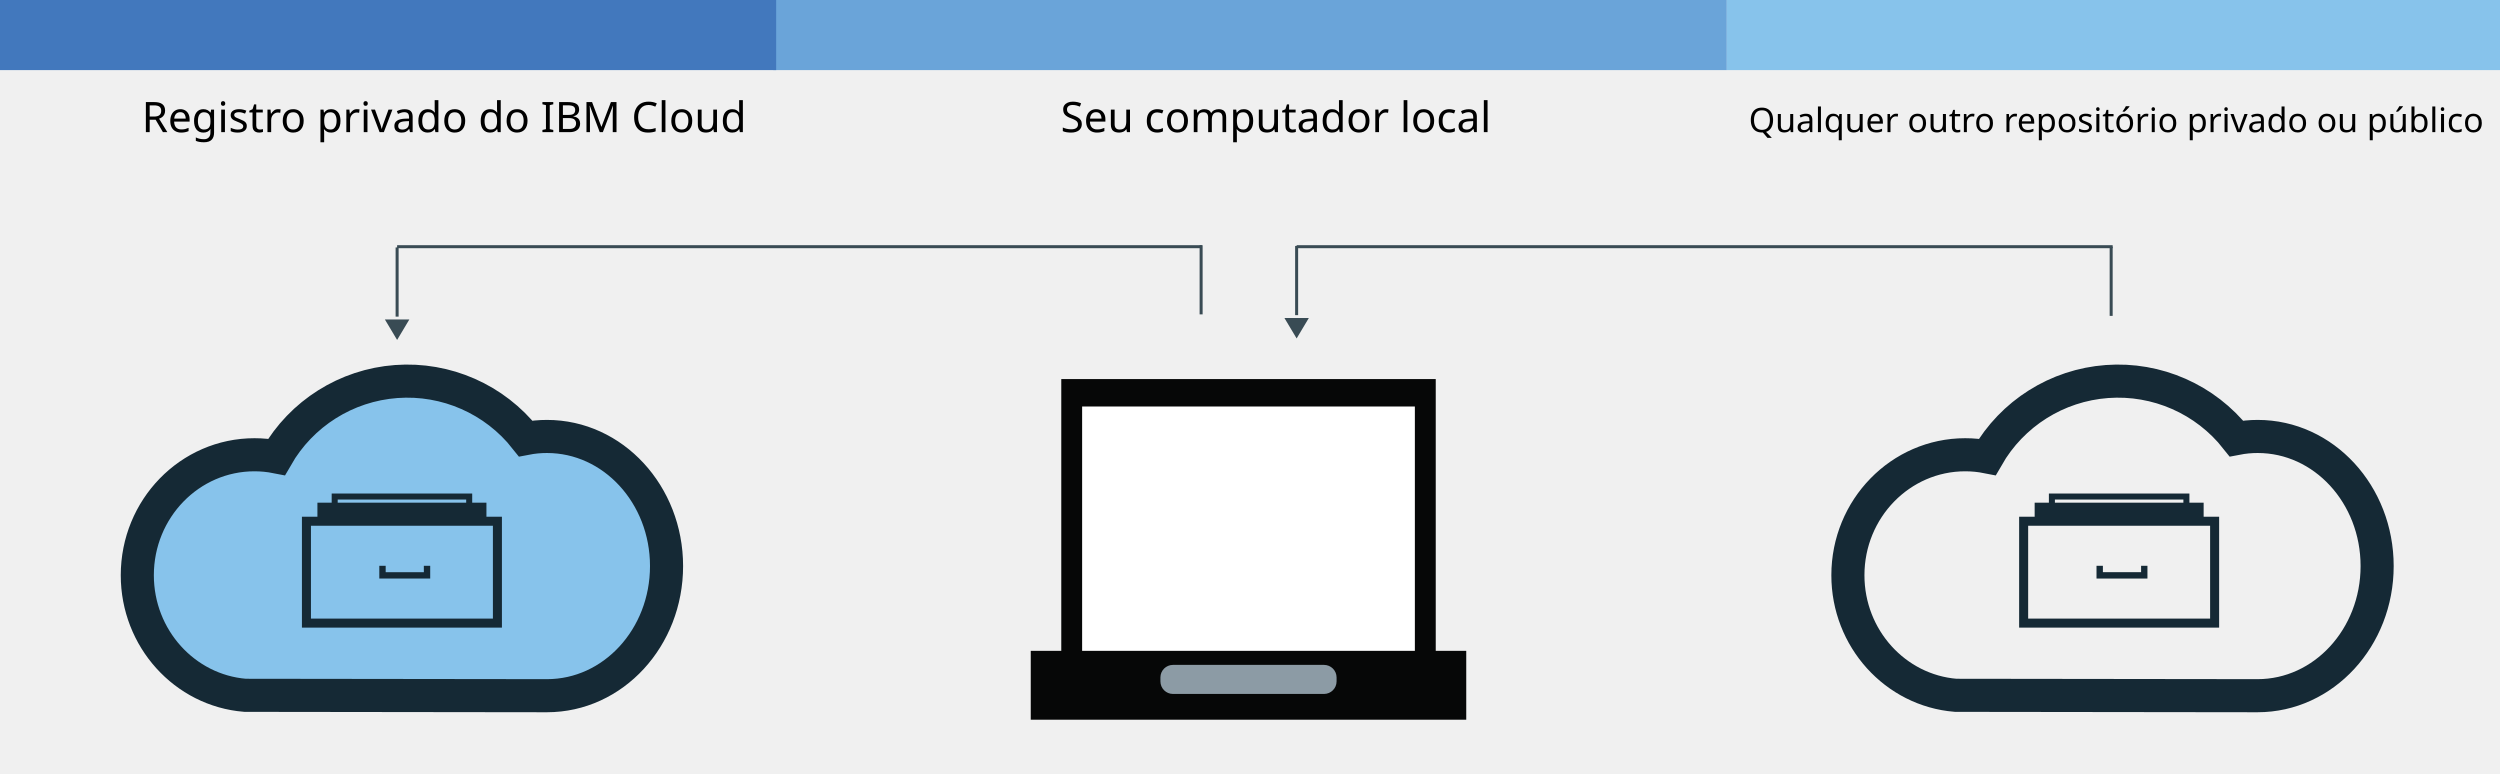
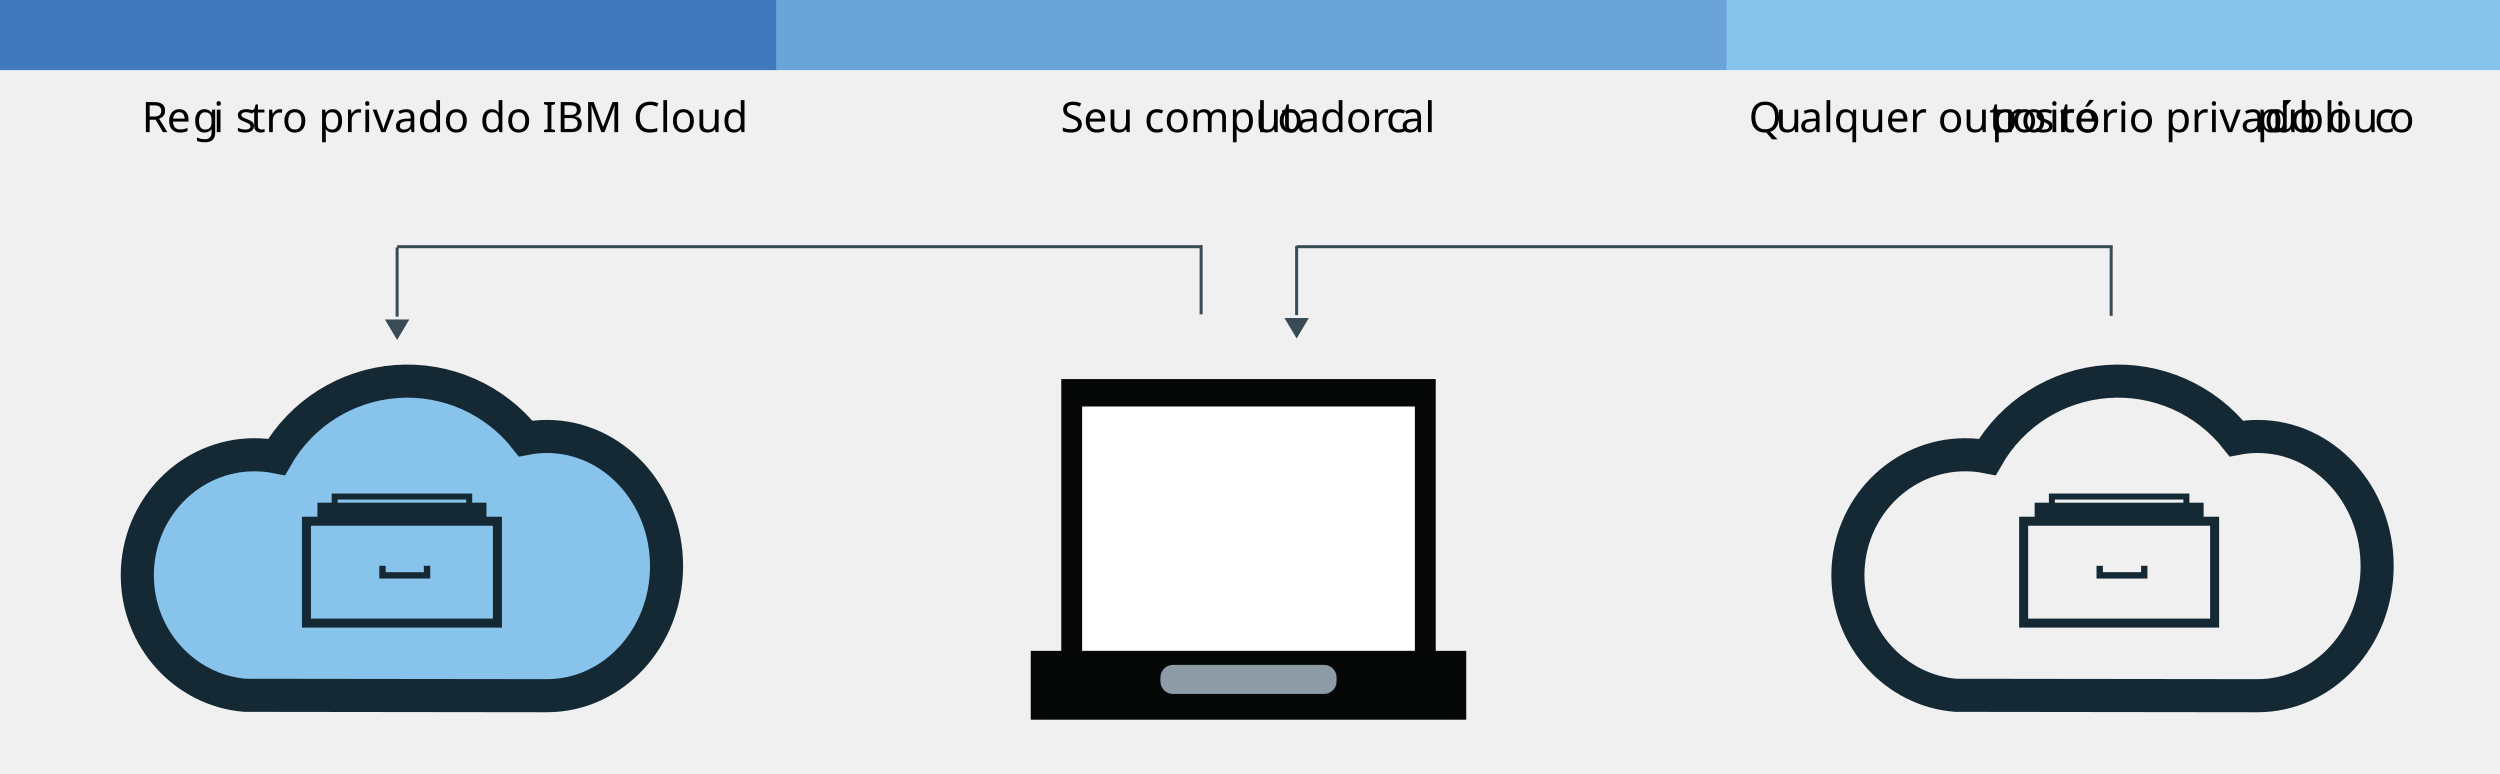
- <svg xmlns="http://www.w3.org/2000/svg" id="8a2151fb-88ef-457d-b7ec-bfa7f1e3e656" data-name="Layer 1" viewBox="0 0 831 257" version="1.1">
-   <defs id="defs112" />
+ <svg xmlns="http://www.w3.org/2000/svg" id="8a2151fb-88ef-457d-b7ec-bfa7f1e3e656" data-name="Layer 1" viewBox="0 0 831 257">
  <path id="ce3f00cc-62b2-43ff-97de-39f90dd8ffae" data-name="&lt;Path&gt;" d="M257,0H574V23.3H257Z" fill="#6aa4d9" />
  <path id="148a5eb6-df88-4f33-b362-d3d8ce114c44" data-name="&lt;Path&gt;" d="M574,0H831V23.3H574Z" fill="#87c3eb" />
  <g id="10fb2a08-3ee6-4061-96fb-31503b7362b3" data-name="&lt;Group&gt;">
    <path id="d03ee414-6941-420c-8859-22e16f18125c" data-name="&lt;Path&gt;" d="M127.94,106.2,132,113l4.06-6.8Z" fill="#394b54" />
  </g>
  <path id="525b2ac2-ea9d-4fbc-81b4-7cdf198de918" data-name="&lt;Path&gt;" d="M0,0H258V23.3H0Z" fill="#4278bd" />
  <path id="fdf0b69f-7cd4-4857-b183-b2c9fd283bb3" data-name="&lt;Path&gt;" d="M132,82H399.5" fill="none" stroke="#394b54" stroke-miterlimit="10" />
-   <text transform="translate(47.13 43.93)" font-size="14" font-family="IBMPlexSans, IBM Plex Sans" style="isolation:isolate;-inkscape-font-specification:'IBMPlexSans, IBM Plex Sans, Normal';font-family:IBMPlexSans, 'IBM Plex Sans';font-weight:normal;font-style:normal;font-stretch:normal;font-variant:normal;font-size:14px;text-anchor:start;text-align:start;writing-mode:lr;line-height:125%;" id="text11">
-     <tspan id="tspan3448">Registro privado do  IBM Cloud</tspan>
+   <text transform="translate(47.13 43.93)" font-size="14" font-family="IBMPlexSans, IBM Plex Sans" style="isolation:isolate">
+     <tspan letter-spacing="-0.01em">R</tspan>
+     <tspan x="8.34" y="0" letter-spacing="0em">e</tspan>
+     <tspan x="16.98" y="0" letter-spacing="-0.01em">g</tspan>
+     <tspan x="23.74" y="0">i</tspan>
+     <tspan x="31.22" y="0" letter-spacing="0em">s</tspan>
+     <tspan x="36.08" y="0">tro privado do IBM Cloud</tspan>
+     <tspan x="116.2" y="0" letter-spacing="0em" />
+     <tspan x="121.27" y="0" />
+     <tspan x="139.84" y="0" letter-spacing="-0.01em" />
+     <tspan x="146.56" y="0" />
+     <tspan x="151.48" y="0" letter-spacing="0.01em" />
+     <tspan x="156.76" y="0" />
  </text>
-   <text transform="translate(352.56 43.93)" font-size="14" font-family="IBMPlexSans, IBM Plex Sans" style="isolation:isolate;-inkscape-font-specification:'IBMPlexSans, IBM Plex Sans, Normal';font-family:IBMPlexSans, 'IBM Plex Sans';font-weight:normal;font-style:normal;font-stretch:normal;font-variant:normal;font-size:14px;text-anchor:start;text-align:start;writing-mode:lr;line-height:125%;" id="text37">
-     <tspan id="tspan3442">Seu computador local</tspan>
+   <text transform="translate(352.56 43.93)" font-size="14" font-family="IBMPlexSans, IBM Plex Sans" style="isolation:isolate">
+     <tspan letter-spacing="-0.05em">S</tspan>
+     <tspan x="7.6" y="0">eu computador </tspan>
+     <tspan x="65.11" y="0" letter-spacing="-0.01em">l</tspan>
+     <tspan x="72.07" y="0">o</tspan>
+     <tspan x="108.2" y="0" letter-spacing="0em">c</tspan>
+     <tspan x="113.06" y="0" letter-spacing="0em">al</tspan>
  </text>
  <path id="725f6b61-84ed-46aa-8879-94041a5dc3b2" data-name="&lt;Path&gt;" d="M701.75,82v23" fill="none" stroke="#394b54" stroke-miterlimit="10" />
  <path id="f14214fe-9ec7-4377-b205-8f4ce22a05f0" data-name="&lt;Path&gt;" d="M132,82.25v23" fill="none" stroke="#394b54" stroke-miterlimit="10" />
  <g id="0d3a2756-a2a9-4c79-85d8-608b49695707" data-name="&lt;Group&gt;">
    <path id="a1c9d864-a7e8-4305-96a8-5d2074e5e43d" data-name="&lt;Path&gt;" d="M426.94,105.7l4.06,6.8,4.06-6.8Z" fill="#394b54" />
  </g>
  <path id="cc7e49e3-3eba-454e-856d-6a9389a1ceba" data-name="&lt;Path&gt;" d="M431,81.75v23" fill="none" stroke="#394b54" stroke-miterlimit="10" />
  <path id="a572a3a7-b452-42dc-a0eb-e07307168d5e" data-name="&lt;Path&gt;" d="M399.25,81.5v23" fill="none" stroke="#394b54" stroke-miterlimit="10" />
  <path id="832a1625-3329-4785-8f1f-f75e9f3d0886" data-name="&lt;Path&gt;" d="M431,82H702.25" fill="none" stroke="#394b54" stroke-miterlimit="10" />
-   <rect x="399.5" y="71.5" width="15.5" height="19.5" fill="none" id="rect58" />
+   <rect x="399.5" y="71.5" width="15.5" height="19.5" fill="none" />
  <path id="e99522dd-adef-4ce5-907d-8d91b47a08df" data-name="&lt;Path&gt;" d="M181.82,145.08a36.89,36.89,0,0,0-7.09.68,50.09,50.09,0,0,0-82.8,6.12,37.83,37.83,0,0,0-7.34-.72c-21.52,0-38.95,17.93-38.95,40.05,0,21,15.77,38.28,35.83,39.91l100.13.13h.22c22,0,39.74-19.29,39.74-43.09S203.77,145.08,181.82,145.08Z" fill="#87c3eb" stroke="#152935" stroke-miterlimit="10" stroke-width="11" />
  <path id="74fb0e0b-4e9a-4824-966c-126e2122dded" data-name="&lt;Path&gt;" d="M750.47,145.08a36.89,36.89,0,0,0-7.09.68,50.09,50.09,0,0,0-82.8,6.12,37.83,37.83,0,0,0-7.34-.72c-21.52,0-39,17.93-39,40.05,0,21,15.77,38.28,35.83,39.91l100.13.13h.22c21.95,0,39.74-19.29,39.74-43.09S772.42,145.08,750.47,145.08Z" fill="none" stroke="#152935" stroke-miterlimit="10" stroke-width="11" />
  <rect id="ddb78052-7939-4cde-86aa-aba469e38c3c" data-name="&lt;Rectangle&gt;" x="352.77" y="126" width="124.47" height="90.67" fill="#060707" />
  <g id="27dd9f5f-0f34-410a-9cf2-659aefd6a2b5" data-name="&lt;Group&gt;">
    <rect id="51b79e7b-4bcb-450f-984a-f5ca3bdec73d" data-name="&lt;Rectangle&gt;" x="361.89" y="137.31" width="106.23" height="77.38" fill="#fff" />
    <path id="c087a8f1-5c69-46b5-bd51-f99d212f1f93" data-name="&lt;Compound Path&gt;" d="M470.3,216.88H359.7V135.12H470.3ZM364.08,212.5H465.92v-73H364.08Z" fill="#fff" />
  </g>
  <rect id="b63eb18c-b563-4bb9-aa60-2655b87aa2d9" data-name="&lt;Rectangle&gt;" x="342.62" y="216.34" width="144.76" height="22.89" fill="#060707" />
  <rect id="f69ebd71-33c6-4c84-9b71-528ee9676ebb" data-name="&lt;Rectangle&gt;" x="385.72" y="221.01" width="58.56" height="9.66" rx="4.18" ry="4.18" fill="#8c9ba5" />
-   <rect x="672.66" y="173.26" width="63.48" height="33.86" fill="none" stroke="#152935" stroke-miterlimit="10" stroke-width="3" id="rect68" />
-   <line x1="676.32" y1="170.09" x2="732.49" y2="170.09" fill="none" stroke="#152935" stroke-miterlimit="10" stroke-width="6" id="line70" />
-   <rect x="682.05" y="165.05" width="44.71" height="5.03" fill="none" stroke="#152935" stroke-miterlimit="10" stroke-width="2" id="rect72" />
-   <path d="M711.7,190.19H699v-2.12h-2.12v4.24h16.93v-4.24H711.7Z" fill="#152935" id="path74" />
-   <rect x="101.86" y="173.26" width="63.48" height="33.86" fill="none" stroke="#152935" stroke-miterlimit="10" stroke-width="3" id="rect76" />
-   <line x1="105.51" y1="170.09" x2="161.69" y2="170.09" fill="none" stroke="#152935" stroke-miterlimit="10" stroke-width="6" id="line78" />
-   <rect x="111.25" y="165.05" width="44.71" height="5.03" fill="none" stroke="#152935" stroke-miterlimit="10" stroke-width="2" id="rect80" />
-   <path d="M140.89,190.19H128.2v-2.12h-2.12v4.24H143v-4.24h-2.12Z" fill="#152935" id="path82" />
-   <text transform="translate(581.28 43.93)" font-size="14" font-family="IBMPlexSans, IBM Plex Sans" style="isolation:isolate;-inkscape-font-specification:'IBMPlexSans, IBM Plex Sans, Normal';font-family:IBMPlexSans, 'IBM Plex Sans';font-weight:normal;font-style:normal;font-stretch:normal;font-variant:normal;font-size:14px;text-anchor:start;text-align:start;writing-mode:lr;line-height:125%;" id="text84">
-     <tspan id="tspan3370" style="font-size:11.25px">Qualquer outro repositório privado ou público</tspan>
+   <rect x="672.66" y="173.26" width="63.48" height="33.86" fill="none" stroke="#152935" stroke-miterlimit="10" stroke-width="3" />
+   <line x1="676.32" y1="170.09" x2="732.49" y2="170.09" fill="none" stroke="#152935" stroke-miterlimit="10" stroke-width="6" />
+   <rect x="682.05" y="165.05" width="44.71" height="5.03" fill="none" stroke="#152935" stroke-miterlimit="10" stroke-width="2" />
+   <path d="M711.7,190.19H699v-2.12h-2.12v4.24h16.93v-4.24H711.7Z" fill="#152935" />
+   <rect x="101.86" y="173.26" width="63.48" height="33.86" fill="none" stroke="#152935" stroke-miterlimit="10" stroke-width="3" />
+   <line x1="105.51" y1="170.09" x2="161.69" y2="170.09" fill="none" stroke="#152935" stroke-miterlimit="10" stroke-width="6" />
+   <rect x="111.25" y="165.05" width="44.71" height="5.03" fill="none" stroke="#152935" stroke-miterlimit="10" stroke-width="2" />
+   <path d="M140.89,190.19H128.2v-2.12h-2.12v4.24H143v-4.24h-2.12Z" fill="#152935" />
+   <text transform="translate(581.28 43.93)" font-size="14" font-family="IBMPlexSans, IBM Plex Sans" style="isolation:isolate">Q<tspan x="8.97" y="0" letter-spacing="-0.01em">u</tspan>
+     <tspan x="16.81" y="0">alquer outro re</tspan>
+     <tspan x="80.69" y="0" letter-spacing="-0.01em">p</tspan>
+     <tspan x="87.46" y="0" letter-spacing="0em">o</tspan>
+     <tspan x="94.93" y="0" letter-spacing="0em">s</tspan>
+     <tspan x="99.79" y="0" letter-spacing="0em">itório privado ou </tspan>
+     <tspan x="168.91" y="0" letter-spacing="0em">p</tspan>
+     <tspan x="173.98" y="0">úbli</tspan>
+     <tspan x="207.94" y="0" letter-spacing="0em">c</tspan>
+     <tspan x="212.8" y="0">o</tspan>
+     <tspan x="220.64" y="0" letter-spacing="0.01em" />
+     <tspan x="225.92" y="0" />
  </text>
</svg>
